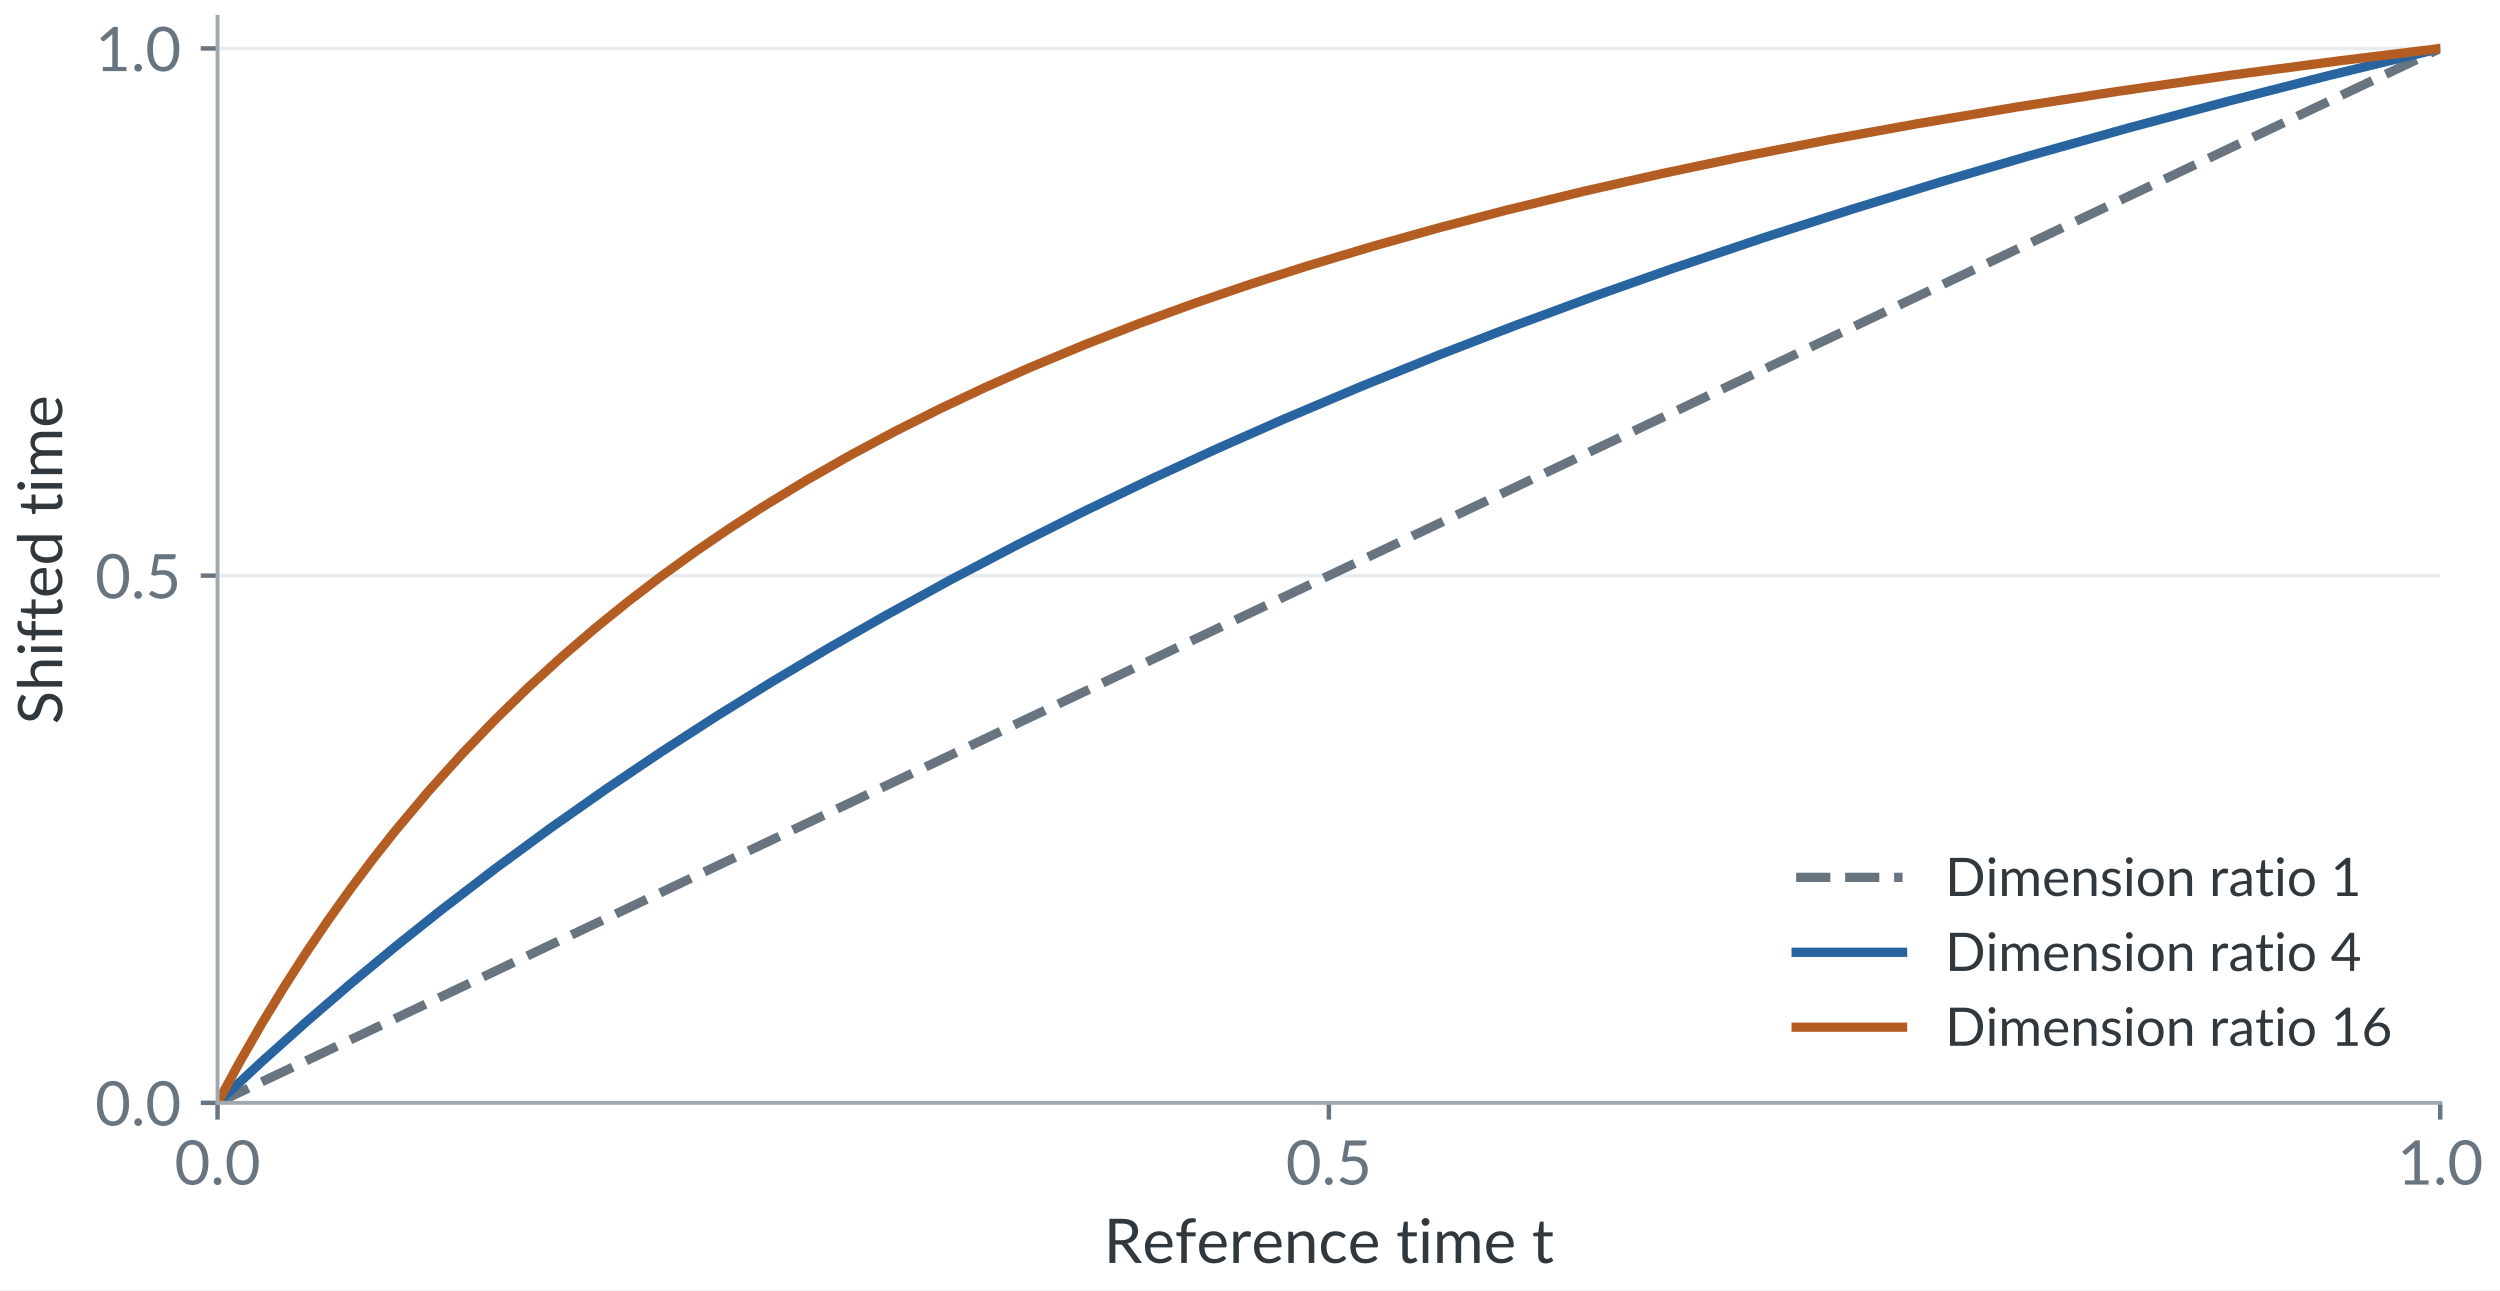
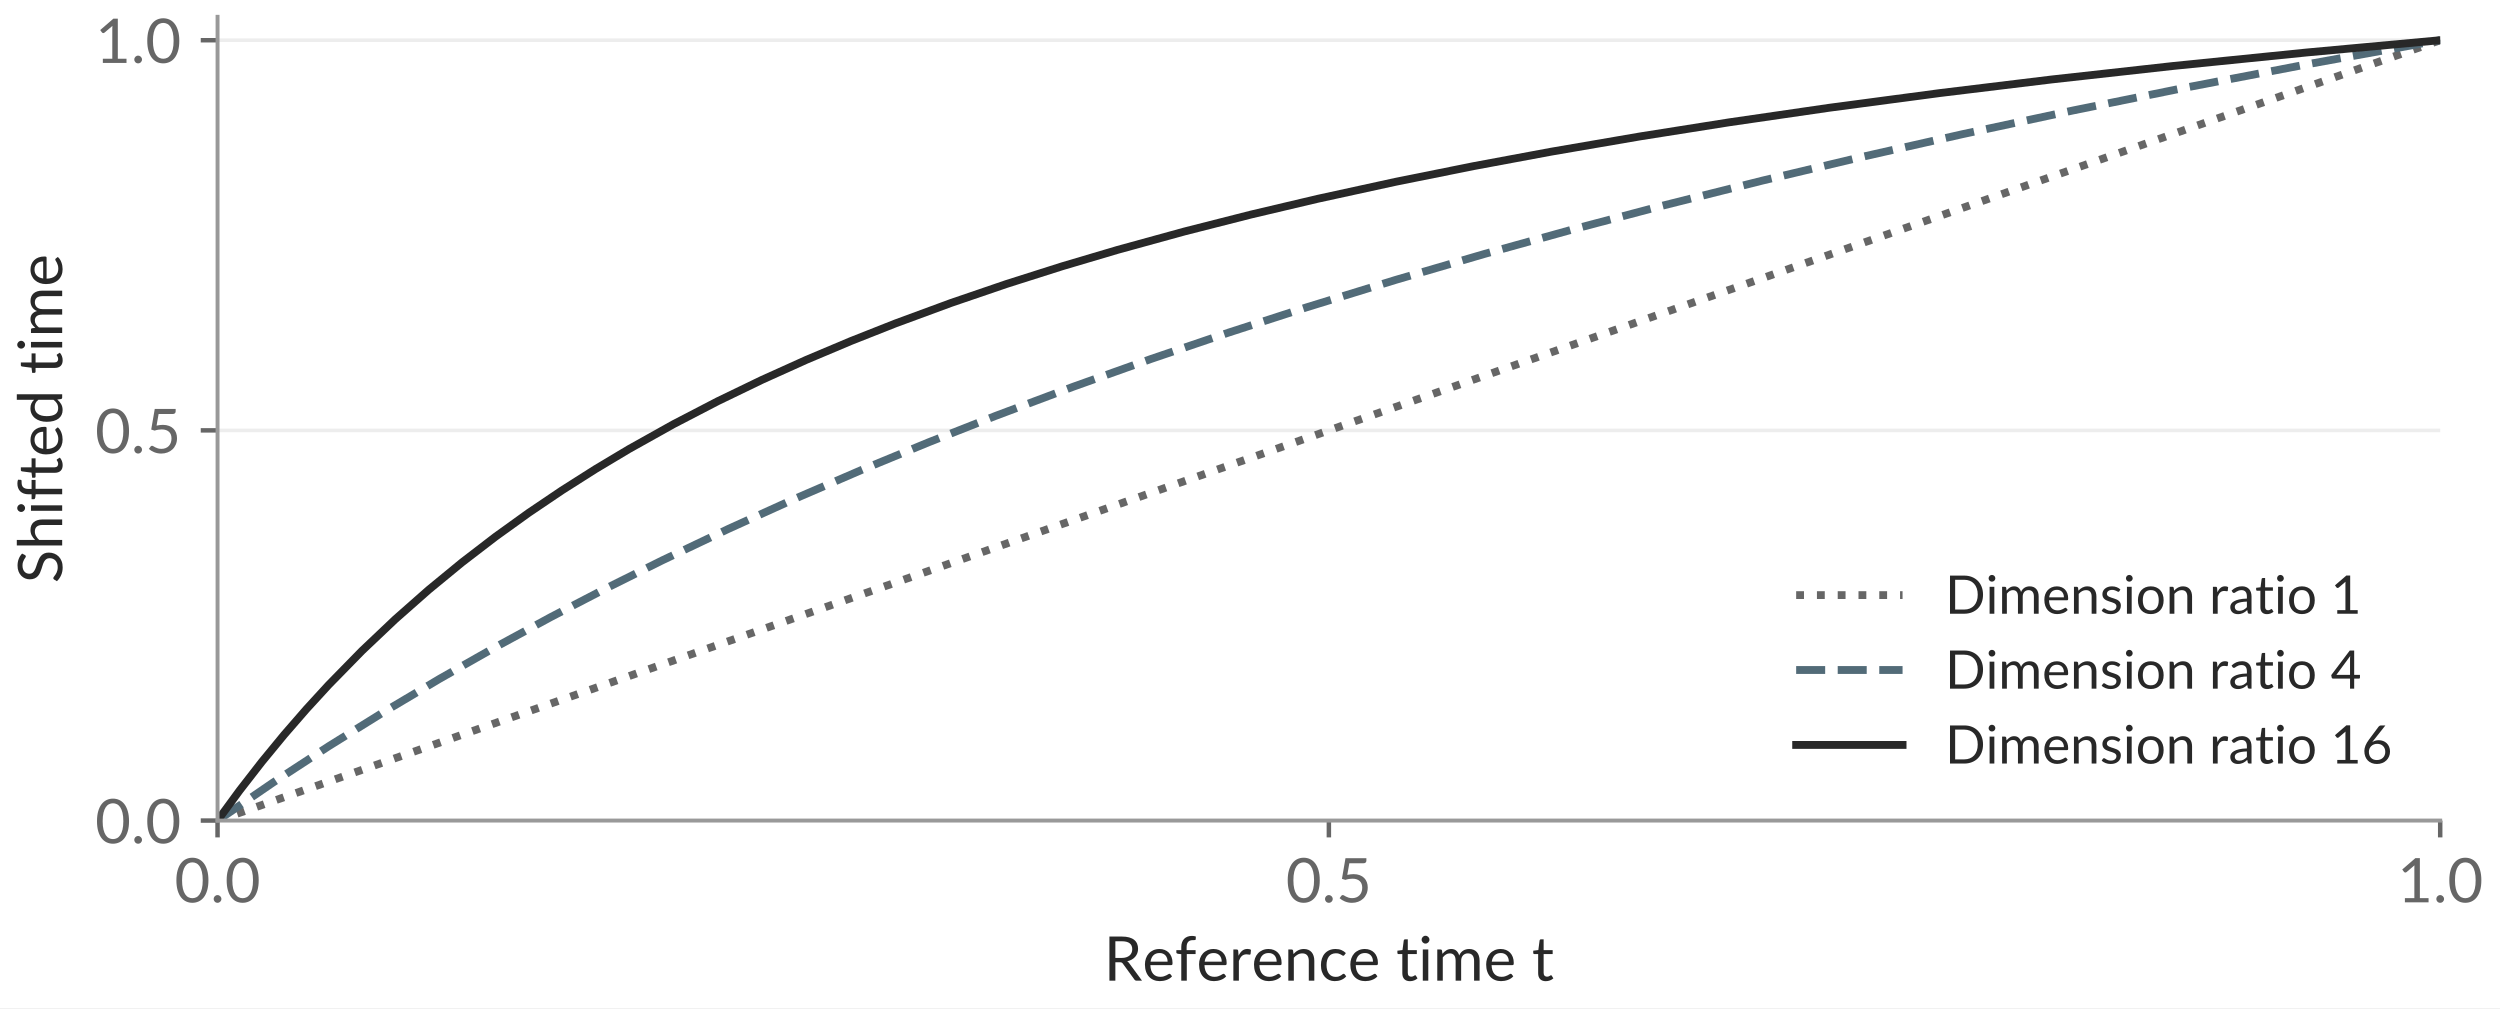
- <svg xmlns="http://www.w3.org/2000/svg" xmlns:xlink="http://www.w3.org/1999/xlink" width="446.4pt" height="230.4pt" viewBox="0 0 446.4 230.4" version="1.1">
+ <svg xmlns="http://www.w3.org/2000/svg" xmlns:xlink="http://www.w3.org/1999/xlink" width="446.4pt" height="180pt" viewBox="0 0 446.4 180" version="1.1">
  <defs>
    <style type="text/css">*{stroke-linejoin: round; stroke-linecap: butt}</style>
  </defs>
  <g id="figure_1">
    <g id="patch_1">
-       <path d="M 0 230.4 L 446.4 230.4 L 446.4 0 L 0 0 z " style="fill: #ffffff" />
+       <path d="M 0 180 L 446.4 180 L 446.4 0 L 0 0 z " style="fill: #ffffff" />
    </g>
    <g id="axes_1">
      <g id="patch_2">
-         <path d="M 38.845 196.921 L 435.722 196.921 L 435.722 3 L 38.845 3 z " style="fill: #ffffff" />
+         <path d="M 38.845 146.521 L 435.722 146.521 L 435.722 3 L 38.845 3 z " style="fill: #ffffff" />
      </g>
      <g id="matplotlib.axis_1">
        <g id="xtick_1">
          <g id="line2d_1">
            <defs>
-               <path id="mcfacce81b4" d="M 0 0 L 0 3 " style="stroke: #687580; stroke-width: 0.8" />
-             </defs>
-             <g>
-               <use xlink:href="#mcfacce81b4" x="38.845" y="196.921" style="fill: #687580; stroke: #687580; stroke-width: 0.8" />
+               <path id="mc2c6fb1d5d" d="M 0 0 L 0 3 " style="stroke: #666666; stroke-width: 0.8" />
+             </defs>
+             <g>
+               <use xlink:href="#mc2c6fb1d5d" x="38.845" y="146.521" style="fill: #666666; stroke: #666666; stroke-width: 0.8" />
            </g>
          </g>
          <g id="text_1">
-             <g style="fill: #687580" transform="translate(31.16727 211.5232) scale(0.11 -0.11)">
+             <g style="fill: #666666" transform="translate(31.16727 161.1232) scale(0.11 -0.11)">
              <defs>
                <path id="Lato-Regular-30" d="M 3520 2291 Q 3520 1690 3390 1250 Q 3261 810 3037 522 Q 2813 234 2507 93 Q 2202 -48 1853 -48 Q 1501 -48 1198 93 Q 896 234 672 522 Q 448 810 320 1250 Q 192 1690 192 2291 Q 192 2893 320 3334 Q 448 3776 672 4065 Q 896 4355 1198 4496 Q 1501 4637 1853 4637 Q 2202 4637 2507 4496 Q 2813 4355 3037 4065 Q 3261 3776 3390 3334 Q 3520 2893 3520 2291 z M 2928 2291 Q 2928 2816 2840 3173 Q 2752 3530 2603 3747 Q 2454 3965 2259 4059 Q 2064 4154 1853 4154 Q 1642 4154 1446 4059 Q 1251 3965 1104 3747 Q 957 3530 869 3173 Q 781 2816 781 2291 Q 781 1766 869 1411 Q 957 1056 1104 838 Q 1251 621 1446 526 Q 1642 432 1853 432 Q 2064 432 2259 526 Q 2454 621 2603 838 Q 2752 1056 2840 1411 Q 2928 1766 2928 2291 z " transform="scale(0.015625)" />
                <path id="Lato-Regular-2e" d="M 355 352 Q 355 435 385 508 Q 416 582 469 636 Q 522 691 595 723 Q 669 755 752 755 Q 835 755 908 723 Q 982 691 1036 636 Q 1091 582 1123 508 Q 1155 435 1155 352 Q 1155 266 1123 194 Q 1091 122 1036 67 Q 982 13 908 -17 Q 835 -48 752 -48 Q 669 -48 595 -17 Q 522 13 469 67 Q 416 122 385 194 Q 355 266 355 352 z " transform="scale(0.015625)" />
              </defs>
              <use xlink:href="#Lato-Regular-30" />
              <use xlink:href="#Lato-Regular-2e" transform="translate(58 0)" />
              <use xlink:href="#Lato-Regular-30" transform="translate(81.60001 0)" />
            </g>
          </g>
        </g>
        <g id="xtick_2">
          <g id="line2d_2">
            <g>
-               <use xlink:href="#mcfacce81b4" x="237.284" y="196.921" style="fill: #687580; stroke: #687580; stroke-width: 0.8" />
+               <use xlink:href="#mc2c6fb1d5d" x="237.284" y="146.521" style="fill: #666666; stroke: #666666; stroke-width: 0.8" />
            </g>
          </g>
          <g id="text_2">
-             <g style="fill: #687580" transform="translate(229.6059 211.5232) scale(0.11 -0.11)">
+             <g style="fill: #666666" transform="translate(229.6059 161.1232) scale(0.11 -0.11)">
              <defs>
                <path id="Lato-Regular-35" d="M 1158 2854 Q 1517 2931 1818 2931 Q 2176 2931 2451 2825 Q 2726 2720 2910 2534 Q 3094 2349 3188 2096 Q 3283 1843 3283 1546 Q 3283 1181 3156 886 Q 3030 592 2808 382 Q 2586 173 2285 61 Q 1984 -51 1635 -51 Q 1434 -51 1248 -11 Q 1062 29 900 96 Q 739 163 601 249 Q 464 336 358 432 L 534 675 Q 592 758 685 758 Q 749 758 829 708 Q 909 659 1024 598 Q 1139 538 1294 488 Q 1450 438 1664 438 Q 1904 438 2096 515 Q 2288 592 2425 734 Q 2563 877 2636 1075 Q 2710 1274 2710 1520 Q 2710 1734 2648 1907 Q 2586 2080 2459 2201 Q 2333 2323 2144 2390 Q 1955 2458 1702 2458 Q 1530 2458 1342 2429 Q 1155 2400 960 2336 L 602 2442 L 970 4586 L 3142 4586 L 3142 4336 Q 3142 4214 3067 4136 Q 2992 4058 2810 4058 L 1370 4058 L 1158 2854 z " transform="scale(0.015625)" />
              </defs>
              <use xlink:href="#Lato-Regular-30" />
              <use xlink:href="#Lato-Regular-2e" transform="translate(58 0)" />
              <use xlink:href="#Lato-Regular-35" transform="translate(81.60001 0)" />
            </g>
          </g>
        </g>
        <g id="xtick_3">
          <g id="line2d_3">
            <g>
-               <use xlink:href="#mcfacce81b4" x="435.722" y="196.921" style="fill: #687580; stroke: #687580; stroke-width: 0.8" />
+               <use xlink:href="#mc2c6fb1d5d" x="435.722" y="146.521" style="fill: #666666; stroke: #666666; stroke-width: 0.8" />
            </g>
          </g>
          <g id="text_3">
-             <g style="fill: #687580" transform="translate(428.0444 211.5232) scale(0.11 -0.11)">
+             <g style="fill: #666666" transform="translate(428.0444 161.1232) scale(0.11 -0.11)">
              <defs>
                <path id="Lato-Regular-31" d="M 3258 435 L 3258 0 L 800 0 L 800 435 L 1782 435 L 1782 3562 Q 1782 3702 1792 3846 L 976 3146 Q 934 3110 892 3102 Q 851 3094 816 3100 Q 781 3107 750 3126 Q 720 3146 704 3168 L 525 3414 L 1891 4595 L 2355 4595 L 2355 435 L 3258 435 z " transform="scale(0.015625)" />
              </defs>
              <use xlink:href="#Lato-Regular-31" />
              <use xlink:href="#Lato-Regular-2e" transform="translate(58 0)" />
              <use xlink:href="#Lato-Regular-30" transform="translate(81.60001 0)" />
            </g>
          </g>
        </g>
        <g id="text_4">
-           <g style="fill: #30383e" transform="translate(197.0914 225.5126) scale(0.11 -0.11)">
+           <g style="fill: #282828" transform="translate(197.0914 175.1126) scale(0.11 -0.11)">
            <defs>
              <path id="Lato-Regular-52" d="M 1856 2365 Q 2125 2365 2331 2430 Q 2538 2496 2677 2616 Q 2816 2736 2886 2902 Q 2957 3069 2957 3270 Q 2957 3680 2688 3888 Q 2419 4096 1882 4096 L 1203 4096 L 1203 2365 L 1856 2365 z M 3974 0 L 3424 0 Q 3254 0 3174 131 L 1984 1770 Q 1930 1846 1867 1880 Q 1805 1914 1674 1914 L 1203 1914 L 1203 0 L 586 0 L 586 4586 L 1882 4586 Q 2317 4586 2633 4498 Q 2950 4410 3156 4243 Q 3363 4077 3462 3841 Q 3562 3606 3562 3315 Q 3562 3072 3485 2861 Q 3408 2650 3262 2482 Q 3117 2314 2907 2195 Q 2698 2077 2432 2016 Q 2550 1949 2637 1821 L 3974 0 z " transform="scale(0.015625)" />
              <path id="Lato-Regular-65" d="M 2621 1974 Q 2621 2173 2565 2337 Q 2509 2502 2401 2622 Q 2294 2742 2140 2808 Q 1987 2874 1792 2874 Q 1382 2874 1144 2635 Q 906 2397 848 1974 L 2621 1974 z M 3082 454 Q 2976 326 2829 232 Q 2682 138 2514 77 Q 2346 16 2166 -14 Q 1987 -45 1811 -45 Q 1475 -45 1192 68 Q 909 182 702 401 Q 496 621 381 944 Q 266 1267 266 1686 Q 266 2026 370 2320 Q 474 2614 669 2830 Q 864 3046 1145 3169 Q 1427 3293 1779 3293 Q 2070 3293 2318 3195 Q 2566 3098 2747 2914 Q 2928 2730 3030 2459 Q 3133 2189 3133 1843 Q 3133 1709 3104 1664 Q 3075 1619 2995 1619 L 829 1619 Q 838 1312 913 1085 Q 989 858 1123 706 Q 1258 554 1443 478 Q 1629 403 1859 403 Q 2074 403 2229 452 Q 2384 502 2496 560 Q 2608 618 2683 667 Q 2758 717 2813 717 Q 2883 717 2922 662 L 3082 454 z " transform="scale(0.015625)" />
              <path id="Lato-Regular-66" d="M 662 0 L 662 2755 L 304 2797 Q 237 2813 193 2846 Q 150 2880 150 2944 L 150 3178 L 662 3178 L 662 3491 Q 662 3770 740 3986 Q 819 4202 964 4350 Q 1110 4499 1315 4576 Q 1520 4653 1776 4653 Q 1994 4653 2176 4589 L 2163 4304 Q 2157 4227 2078 4220 Q 2000 4214 1869 4214 Q 1722 4214 1602 4176 Q 1482 4138 1395 4051 Q 1309 3965 1262 3824 Q 1216 3683 1216 3475 L 1216 3178 L 2150 3178 L 2150 2765 L 1235 2765 L 1235 0 L 662 0 z " transform="scale(0.015625)" />
              <path id="Lato-Regular-72" d="M 992 2592 Q 1146 2925 1370 3112 Q 1594 3299 1917 3299 Q 2019 3299 2113 3276 Q 2208 3254 2282 3206 L 2240 2781 Q 2221 2701 2144 2701 Q 2099 2701 2012 2720 Q 1926 2739 1818 2739 Q 1664 2739 1544 2694 Q 1424 2650 1329 2562 Q 1235 2474 1160 2344 Q 1085 2214 1024 2048 L 1024 0 L 451 0 L 451 3242 L 778 3242 Q 870 3242 905 3206 Q 941 3171 954 3085 L 992 2592 z " transform="scale(0.015625)" />
              <path id="Lato-Regular-6e" d="M 989 2771 Q 1094 2890 1212 2986 Q 1331 3082 1464 3150 Q 1597 3219 1745 3256 Q 1894 3293 2067 3293 Q 2333 3293 2536 3205 Q 2739 3117 2875 2955 Q 3011 2794 3081 2566 Q 3152 2339 3152 2064 L 3152 0 L 2579 0 L 2579 2064 Q 2579 2432 2411 2635 Q 2243 2838 1901 2838 Q 1648 2838 1429 2716 Q 1210 2595 1024 2387 L 1024 0 L 451 0 L 451 3242 L 794 3242 Q 915 3242 944 3123 L 989 2771 z " transform="scale(0.015625)" />
              <path id="Lato-Regular-63" d="M 2707 2666 Q 2682 2630 2656 2611 Q 2630 2592 2586 2592 Q 2538 2592 2480 2632 Q 2422 2672 2337 2720 Q 2253 2768 2129 2808 Q 2006 2848 1827 2848 Q 1587 2848 1404 2763 Q 1222 2678 1099 2518 Q 976 2358 913 2131 Q 851 1904 851 1622 Q 851 1328 918 1099 Q 986 870 1109 715 Q 1232 560 1406 478 Q 1581 397 1798 397 Q 2006 397 2140 446 Q 2275 496 2363 557 Q 2451 618 2510 667 Q 2570 717 2627 717 Q 2698 717 2736 662 L 2896 454 Q 2790 323 2656 230 Q 2522 138 2366 75 Q 2211 13 2041 -16 Q 1872 -45 1696 -45 Q 1392 -45 1131 67 Q 870 179 678 392 Q 486 605 377 915 Q 269 1226 269 1622 Q 269 1984 369 2291 Q 470 2598 664 2820 Q 858 3043 1141 3168 Q 1424 3293 1792 3293 Q 2134 3293 2395 3182 Q 2656 3072 2858 2870 L 2707 2666 z " transform="scale(0.015625)" />
              <path id="Lato-Regular-20" transform="scale(0.015625)" />
              <path id="Lato-Regular-74" d="M 1446 -51 Q 1062 -51 856 163 Q 650 378 650 781 L 650 2765 L 259 2765 Q 208 2765 173 2795 Q 138 2826 138 2890 L 138 3117 L 669 3184 L 800 4186 Q 810 4234 843 4264 Q 877 4294 931 4294 L 1219 4294 L 1219 3178 L 2157 3178 L 2157 2765 L 1219 2765 L 1219 819 Q 1219 614 1318 515 Q 1418 416 1574 416 Q 1664 416 1729 440 Q 1795 464 1843 493 Q 1891 522 1924 546 Q 1958 570 1984 570 Q 2029 570 2064 515 L 2230 243 Q 2083 106 1875 27 Q 1667 -51 1446 -51 z " transform="scale(0.015625)" />
              <path id="Lato-Regular-69" d="M 1053 3242 L 1053 0 L 483 0 L 483 3242 L 1053 3242 z M 1174 4259 Q 1174 4176 1140 4104 Q 1107 4032 1051 3976 Q 995 3920 920 3888 Q 845 3856 762 3856 Q 678 3856 606 3888 Q 534 3920 480 3976 Q 426 4032 394 4104 Q 362 4176 362 4259 Q 362 4342 394 4417 Q 426 4493 480 4549 Q 534 4605 606 4637 Q 678 4669 762 4669 Q 845 4669 920 4637 Q 995 4605 1051 4549 Q 1107 4493 1140 4417 Q 1174 4342 1174 4259 z " transform="scale(0.015625)" />
              <path id="Lato-Regular-6d" d="M 451 0 L 451 3242 L 794 3242 Q 915 3242 944 3123 L 986 2790 Q 1165 3011 1389 3152 Q 1613 3293 1907 3293 Q 2234 3293 2437 3110 Q 2640 2928 2730 2618 Q 2800 2794 2910 2922 Q 3021 3050 3158 3133 Q 3296 3216 3451 3254 Q 3606 3293 3766 3293 Q 4022 3293 4222 3211 Q 4422 3130 4561 2973 Q 4701 2816 4774 2587 Q 4848 2358 4848 2064 L 4848 0 L 4275 0 L 4275 2064 Q 4275 2445 4108 2641 Q 3942 2838 3629 2838 Q 3488 2838 3361 2788 Q 3235 2739 3139 2643 Q 3043 2547 2987 2401 Q 2931 2256 2931 2064 L 2931 0 L 2358 0 L 2358 2064 Q 2358 2454 2201 2646 Q 2045 2838 1744 2838 Q 1533 2838 1353 2724 Q 1174 2611 1024 2416 L 1024 0 L 451 0 z " transform="scale(0.015625)" />
            </defs>
            <use xlink:href="#Lato-Regular-52" />
            <use xlink:href="#Lato-Regular-65" transform="translate(62.65001 0)" />
            <use xlink:href="#Lato-Regular-66" transform="translate(115.45 0)" />
            <use xlink:href="#Lato-Regular-65" transform="translate(150.5 0)" />
            <use xlink:href="#Lato-Regular-72" transform="translate(203.3 0)" />
            <use xlink:href="#Lato-Regular-65" transform="translate(239.7 0)" />
            <use xlink:href="#Lato-Regular-6e" transform="translate(292.5 0)" />
            <use xlink:href="#Lato-Regular-63" transform="translate(348.3 0)" />
            <use xlink:href="#Lato-Regular-65" transform="translate(396.05 0)" />
            <use xlink:href="#Lato-Regular-20" transform="translate(448.85 0)" />
            <use xlink:href="#Lato-Regular-74" transform="translate(474.45 0)" />
            <use xlink:href="#Lato-Regular-69" transform="translate(510.3 0)" />
            <use xlink:href="#Lato-Regular-6d" transform="translate(534.3 0)" />
            <use xlink:href="#Lato-Regular-65" transform="translate(616.5501 0)" />
            <use xlink:href="#Lato-Regular-20" transform="translate(669.3501 0)" />
            <use xlink:href="#Lato-Regular-74" transform="translate(694.9501 0)" />
          </g>
        </g>
      </g>
      <g id="matplotlib.axis_2">
        <g id="ytick_1">
          <g id="line2d_4">
-             <path d="M 38.845 196.921 L 435.722 196.921 " clip-path="url(#pb1c931f972)" style="fill: none; stroke: #e8ecef; stroke-width: 0.65; stroke-linecap: square" />
+             <path d="M 38.845 146.521 L 435.722 146.521 " clip-path="url(#p97320242a7)" style="fill: none; stroke: #ededed; stroke-width: 0.65; stroke-linecap: square" />
          </g>
          <g id="line2d_5">
            <defs>
-               <path id="m121368e97e" d="M 0 0 L -3 0 " style="stroke: #687580; stroke-width: 0.8" />
-             </defs>
-             <g>
-               <use xlink:href="#m121368e97e" x="38.845" y="196.921" style="fill: #687580; stroke: #687580; stroke-width: 0.8" />
+               <path id="mf7543dabbe" d="M 0 0 L -3 0 " style="stroke: #666666; stroke-width: 0.8" />
+             </defs>
+             <g>
+               <use xlink:href="#mf7543dabbe" x="38.845" y="146.521" style="fill: #666666; stroke: #666666; stroke-width: 0.8" />
            </g>
          </g>
          <g id="text_5">
-             <g style="fill: #687580" transform="translate(16.98962 200.9721) scale(0.11 -0.11)">
+             <g style="fill: #666666" transform="translate(16.98962 150.5721) scale(0.11 -0.11)">
              <use xlink:href="#Lato-Regular-30" />
              <use xlink:href="#Lato-Regular-2e" transform="translate(58 0)" />
              <use xlink:href="#Lato-Regular-30" transform="translate(81.60001 0)" />
            </g>
          </g>
        </g>
        <g id="ytick_2">
          <g id="line2d_6">
-             <path d="M 38.845 102.785 L 435.722 102.785 " clip-path="url(#pb1c931f972)" style="fill: none; stroke: #e8ecef; stroke-width: 0.65; stroke-linecap: square" />
+             <path d="M 38.845 76.851 L 435.722 76.851 " clip-path="url(#p97320242a7)" style="fill: none; stroke: #ededed; stroke-width: 0.65; stroke-linecap: square" />
          </g>
          <g id="line2d_7">
            <g>
-               <use xlink:href="#m121368e97e" x="38.845" y="102.785" style="fill: #687580; stroke: #687580; stroke-width: 0.8" />
+               <use xlink:href="#mf7543dabbe" x="38.845" y="76.851" style="fill: #666666; stroke: #666666; stroke-width: 0.8" />
            </g>
          </g>
          <g id="text_6">
-             <g style="fill: #687580" transform="translate(16.98962 106.8358) scale(0.11 -0.11)">
+             <g style="fill: #666666" transform="translate(16.98962 80.90183) scale(0.11 -0.11)">
              <use xlink:href="#Lato-Regular-30" />
              <use xlink:href="#Lato-Regular-2e" transform="translate(58 0)" />
              <use xlink:href="#Lato-Regular-35" transform="translate(81.60001 0)" />
            </g>
          </g>
        </g>
        <g id="ytick_3">
          <g id="line2d_8">
-             <path d="M 38.845 8.648 L 435.722 8.648 " clip-path="url(#pb1c931f972)" style="fill: none; stroke: #e8ecef; stroke-width: 0.65; stroke-linecap: square" />
+             <path d="M 38.845 7.18 L 435.722 7.18 " clip-path="url(#p97320242a7)" style="fill: none; stroke: #ededed; stroke-width: 0.65; stroke-linecap: square" />
          </g>
          <g id="line2d_9">
            <g>
-               <use xlink:href="#m121368e97e" x="38.845" y="8.648" style="fill: #687580; stroke: #687580; stroke-width: 0.8" />
+               <use xlink:href="#mf7543dabbe" x="38.845" y="7.18" style="fill: #666666; stroke: #666666; stroke-width: 0.8" />
            </g>
          </g>
          <g id="text_7">
-             <g style="fill: #687580" transform="translate(16.98962 12.69951) scale(0.11 -0.11)">
+             <g style="fill: #666666" transform="translate(16.98962 11.23155) scale(0.11 -0.11)">
              <use xlink:href="#Lato-Regular-31" />
              <use xlink:href="#Lato-Regular-2e" transform="translate(58 0)" />
              <use xlink:href="#Lato-Regular-30" transform="translate(81.60001 0)" />
            </g>
          </g>
        </g>
        <g id="text_8">
-           <g style="fill: #30383e" transform="translate(11.10243 129.3427) rotate(-90) scale(0.11 -0.11)">
+           <g style="fill: #282828" transform="translate(11.10243 104.1427) rotate(-90) scale(0.11 -0.11)">
            <defs>
              <path id="Lato-Regular-53" d="M 2931 3869 Q 2902 3821 2868 3797 Q 2835 3773 2787 3773 Q 2733 3773 2659 3827 Q 2586 3882 2475 3947 Q 2365 4013 2209 4067 Q 2054 4122 1834 4122 Q 1626 4122 1467 4066 Q 1309 4010 1201 3914 Q 1094 3818 1040 3688 Q 986 3558 986 3408 Q 986 3216 1080 3089 Q 1174 2963 1329 2873 Q 1485 2784 1681 2718 Q 1878 2653 2084 2582 Q 2291 2512 2488 2424 Q 2685 2336 2840 2201 Q 2995 2067 3089 1872 Q 3184 1677 3184 1392 Q 3184 1091 3081 827 Q 2979 563 2782 368 Q 2586 173 2299 61 Q 2013 -51 1648 -51 Q 1200 -51 835 110 Q 470 272 211 547 L 390 842 Q 416 877 453 901 Q 490 925 534 925 Q 576 925 629 891 Q 682 858 749 806 Q 816 755 902 694 Q 989 634 1099 582 Q 1210 531 1350 497 Q 1491 464 1667 464 Q 1888 464 2061 525 Q 2234 586 2354 696 Q 2474 806 2538 960 Q 2602 1114 2602 1302 Q 2602 1510 2507 1643 Q 2413 1776 2259 1865 Q 2106 1955 1907 2017 Q 1709 2080 1504 2145 Q 1299 2211 1100 2297 Q 902 2384 748 2521 Q 595 2659 500 2865 Q 406 3072 406 3376 Q 406 3619 500 3846 Q 595 4074 776 4250 Q 957 4426 1221 4531 Q 1485 4637 1827 4637 Q 2211 4637 2526 4515 Q 2842 4394 3082 4163 L 2931 3869 z " transform="scale(0.015625)" />
              <path id="Lato-Regular-68" d="M 1024 2810 Q 1232 3030 1485 3161 Q 1738 3293 2067 3293 Q 2333 3293 2536 3205 Q 2739 3117 2875 2955 Q 3011 2794 3081 2566 Q 3152 2339 3152 2064 L 3152 0 L 2579 0 L 2579 2064 Q 2579 2432 2411 2635 Q 2243 2838 1901 2838 Q 1648 2838 1429 2716 Q 1210 2595 1024 2387 L 1024 0 L 451 0 L 451 4714 L 1024 4714 L 1024 2810 z " transform="scale(0.015625)" />
              <path id="Lato-Regular-64" d="M 2563 2470 Q 2403 2685 2217 2769 Q 2032 2854 1802 2854 Q 1350 2854 1107 2531 Q 864 2208 864 1610 Q 864 1293 918 1067 Q 973 842 1078 696 Q 1184 550 1337 483 Q 1491 416 1686 416 Q 1968 416 2177 544 Q 2387 672 2563 906 L 2563 2470 z M 3133 4714 L 3133 0 L 2794 0 Q 2672 0 2640 118 L 2589 512 Q 2381 262 2115 108 Q 1850 -45 1501 -45 Q 1222 -45 995 62 Q 768 170 608 378 Q 448 586 361 896 Q 275 1206 275 1610 Q 275 1968 371 2277 Q 467 2586 646 2813 Q 826 3040 1086 3169 Q 1347 3299 1674 3299 Q 1971 3299 2184 3198 Q 2397 3098 2563 2918 L 2563 4714 L 3133 4714 z " transform="scale(0.015625)" />
            </defs>
            <use xlink:href="#Lato-Regular-53" />
            <use xlink:href="#Lato-Regular-68" transform="translate(54.25 0)" />
            <use xlink:href="#Lato-Regular-69" transform="translate(110.05 0)" />
            <use xlink:href="#Lato-Regular-66" transform="translate(134.05 0)" />
            <use xlink:href="#Lato-Regular-74" transform="translate(169.1 0)" />
            <use xlink:href="#Lato-Regular-65" transform="translate(204.95 0)" />
            <use xlink:href="#Lato-Regular-64" transform="translate(257.75 0)" />
            <use xlink:href="#Lato-Regular-20" transform="translate(313.75 0)" />
            <use xlink:href="#Lato-Regular-74" transform="translate(339.35 0)" />
            <use xlink:href="#Lato-Regular-69" transform="translate(375.2 0)" />
            <use xlink:href="#Lato-Regular-6d" transform="translate(399.2 0)" />
            <use xlink:href="#Lato-Regular-65" transform="translate(481.45 0)" />
          </g>
        </g>
      </g>
      <g id="line2d_10">
-         <path d="M 38.845 196.921 L 435.722 8.648 L 435.722 8.648 " clip-path="url(#pb1c931f972)" style="fill: none; stroke-dasharray: 6.105,2.64; stroke-dashoffset: 0; stroke: #687580; stroke-width: 1.65" />
+         <path d="M 38.845 146.521 L 435.722 7.18 L 435.722 7.18 " clip-path="url(#p97320242a7)" style="fill: none; stroke-dasharray: 1.4,2.31; stroke-dashoffset: 0; stroke: #666666; stroke-width: 1.4" />
      </g>
      <g id="line2d_11">
-         <path d="M 38.845 196.921 L 46.782 189.538 L 54.72 182.439 L 62.658 175.607 L 70.595 169.029 L 78.533 162.69 L 88.455 155.083 L 98.377 147.806 L 108.298 140.84 L 118.22 134.163 L 128.142 127.76 L 138.064 121.612 L 147.986 115.705 L 157.908 110.026 L 169.814 103.493 L 181.721 97.247 L 193.627 91.272 L 205.533 85.548 L 217.44 80.062 L 229.346 74.798 L 243.237 68.921 L 257.127 63.308 L 271.018 57.944 L 284.909 52.811 L 298.799 47.896 L 314.675 42.526 L 330.55 37.405 L 346.425 32.514 L 362.3 27.839 L 380.159 22.819 L 398.019 18.037 L 415.878 13.476 L 435.722 8.648 L 435.722 8.648 " clip-path="url(#pb1c931f972)" style="fill: none; stroke: #2864a0; stroke-width: 1.65; stroke-linecap: square" />
+         <path d="M 38.845 146.521 L 48.767 139.724 L 58.689 133.25 L 68.611 127.078 L 78.533 121.186 L 88.455 115.556 L 98.377 110.171 L 108.298 105.015 L 118.22 100.074 L 130.127 94.41 L 142.033 89.015 L 153.939 83.872 L 165.846 78.962 L 177.752 74.27 L 191.643 69.054 L 205.533 64.094 L 219.424 59.373 L 233.315 54.874 L 249.19 49.984 L 265.065 45.344 L 280.94 40.934 L 296.815 36.738 L 314.675 32.254 L 332.534 28.001 L 350.394 23.964 L 370.237 19.71 L 390.081 15.681 L 411.909 11.49 L 433.738 7.53 L 435.722 7.18 L 435.722 7.18 " clip-path="url(#p97320242a7)" style="fill: none; stroke-dasharray: 5.18,2.24; stroke-dashoffset: 0; stroke: #526b78; stroke-width: 1.4" />
      </g>
      <g id="line2d_12">
-         <path d="M 38.845 196.921 L 42.814 189.609 L 46.782 182.712 L 50.751 176.194 L 54.72 170.025 L 58.689 164.178 L 62.658 158.628 L 66.626 153.354 L 70.595 148.335 L 76.548 141.245 L 82.501 134.635 L 88.455 128.458 L 94.408 122.673 L 100.361 117.243 L 106.314 112.136 L 112.267 107.325 L 118.22 102.785 L 124.174 98.493 L 130.127 94.429 L 136.08 90.577 L 144.017 85.741 L 151.955 81.217 L 159.892 76.977 L 167.83 72.995 L 175.768 69.247 L 183.705 65.714 L 193.627 61.573 L 203.549 57.708 L 213.471 54.094 L 223.393 50.705 L 233.315 47.523 L 245.221 43.95 L 257.127 40.619 L 269.034 37.508 L 282.924 34.126 L 296.815 30.986 L 310.706 28.061 L 326.581 24.955 L 342.456 22.076 L 360.315 19.078 L 378.175 16.306 L 398.019 13.463 L 417.863 10.84 L 435.722 8.648 L 435.722 8.648 " clip-path="url(#pb1c931f972)" style="fill: none; stroke: #b45d23; stroke-width: 1.65; stroke-linecap: square" />
+         <path d="M 38.845 146.521 L 42.814 141.11 L 46.782 136.005 L 50.751 131.181 L 54.72 126.615 L 58.689 122.288 L 64.642 116.204 L 70.595 110.562 L 76.548 105.315 L 82.501 100.423 L 88.455 95.852 L 94.408 91.57 L 100.361 87.551 L 106.314 83.772 L 112.267 80.211 L 120.205 75.772 L 128.142 71.651 L 136.08 67.816 L 144.017 64.236 L 151.955 60.889 L 159.892 57.751 L 169.814 54.094 L 179.736 50.703 L 189.658 47.55 L 199.58 44.611 L 211.486 41.336 L 223.393 38.307 L 235.299 35.497 L 249.19 32.466 L 263.081 29.671 L 276.971 27.086 L 292.846 24.359 L 308.721 21.848 L 326.581 19.249 L 346.425 16.61 L 366.269 14.198 L 388.097 11.774 L 411.909 9.369 L 435.722 7.18 L 435.722 7.18 " clip-path="url(#p97320242a7)" style="fill: none; stroke: #282828; stroke-width: 1.4; stroke-linecap: square" />
      </g>
      <g id="patch_3">
-         <path d="M 38.845 196.921 L 38.845 3 " style="fill: none; stroke: #a1a9b0; stroke-width: 0.7; stroke-linejoin: miter; stroke-linecap: square" />
+         <path d="M 38.845 146.521 L 38.845 3 " style="fill: none; stroke: #999999; stroke-width: 0.7; stroke-linejoin: miter; stroke-linecap: square" />
      </g>
      <g id="patch_4">
-         <path d="M 38.845 196.921 L 435.722 196.921 " style="fill: none; stroke: #a1a9b0; stroke-width: 0.7; stroke-linejoin: miter; stroke-linecap: square" />
+         <path d="M 38.845 146.521 L 435.722 146.521 " style="fill: none; stroke: #999999; stroke-width: 0.7; stroke-linejoin: miter; stroke-linecap: square" />
      </g>
      <g id="legend_1">
        <g id="line2d_13">
-           <path d="M 320.722 156.662 L 330.222 156.662 L 339.722 156.662 " style="fill: none; stroke-dasharray: 6.105,2.64; stroke-dashoffset: 0; stroke: #687580; stroke-width: 1.65" />
+           <path d="M 320.722 106.262 L 330.222 106.262 L 339.722 106.262 " style="fill: none; stroke-dasharray: 1.4,2.31; stroke-dashoffset: 0; stroke: #666666; stroke-width: 1.4" />
        </g>
        <g id="text_9">
-           <g style="fill: #30383e" transform="translate(347.3216 159.9868) scale(0.095 -0.095)">
+           <g style="fill: #282828" transform="translate(347.3216 109.5868) scale(0.095 -0.095)">
            <defs>
              <path id="Lato-Regular-44" d="M 4560 2291 Q 4560 1776 4397 1353 Q 4234 931 3936 630 Q 3638 330 3220 165 Q 2803 0 2298 0 L 586 0 L 586 4586 L 2298 4586 Q 2803 4586 3220 4421 Q 3638 4256 3936 3953 Q 4234 3651 4397 3228 Q 4560 2806 4560 2291 z M 3923 2291 Q 3923 2714 3808 3046 Q 3693 3379 3481 3609 Q 3270 3840 2969 3961 Q 2669 4083 2298 4083 L 1206 4083 L 1206 502 L 2298 502 Q 2669 502 2969 624 Q 3270 746 3481 974 Q 3693 1203 3808 1536 Q 3923 1869 3923 2291 z " transform="scale(0.015625)" />
              <path id="Lato-Regular-73" d="M 2339 2707 Q 2301 2637 2221 2637 Q 2173 2637 2112 2672 Q 2051 2707 1963 2750 Q 1875 2794 1753 2830 Q 1632 2867 1466 2867 Q 1322 2867 1206 2830 Q 1091 2794 1009 2730 Q 928 2666 885 2581 Q 842 2496 842 2397 Q 842 2272 914 2189 Q 986 2106 1104 2045 Q 1222 1984 1372 1937 Q 1523 1891 1681 1838 Q 1840 1786 1990 1722 Q 2141 1658 2259 1562 Q 2378 1466 2450 1326 Q 2522 1187 2522 992 Q 2522 768 2442 577 Q 2362 387 2205 248 Q 2048 109 1821 29 Q 1594 -51 1296 -51 Q 957 -51 681 59 Q 406 170 214 342 L 349 560 Q 374 602 409 624 Q 445 646 499 646 Q 557 646 621 601 Q 685 557 776 502 Q 867 448 998 403 Q 1130 358 1325 358 Q 1491 358 1616 401 Q 1741 445 1824 518 Q 1907 592 1947 688 Q 1987 784 1987 893 Q 1987 1027 1915 1115 Q 1843 1203 1724 1265 Q 1606 1328 1454 1374 Q 1302 1421 1144 1472 Q 986 1523 834 1588 Q 682 1654 563 1753 Q 445 1853 373 1998 Q 301 2144 301 2352 Q 301 2538 377 2709 Q 454 2880 601 3009 Q 749 3139 963 3216 Q 1178 3293 1453 3293 Q 1773 3293 2027 3192 Q 2282 3091 2467 2915 L 2339 2707 z " transform="scale(0.015625)" />
              <path id="Lato-Regular-6f" d="M 1818 3293 Q 2173 3293 2457 3174 Q 2742 3056 2944 2838 Q 3146 2621 3253 2312 Q 3360 2003 3360 1622 Q 3360 1238 3253 931 Q 3146 624 2944 406 Q 2742 189 2457 72 Q 2173 -45 1818 -45 Q 1459 -45 1172 72 Q 886 189 684 406 Q 483 624 376 931 Q 269 1238 269 1622 Q 269 2003 376 2312 Q 483 2621 684 2838 Q 886 3056 1172 3174 Q 1459 3293 1818 3293 z M 1818 400 Q 2298 400 2534 721 Q 2771 1043 2771 1619 Q 2771 2198 2534 2521 Q 2298 2845 1818 2845 Q 1574 2845 1393 2761 Q 1213 2678 1093 2521 Q 973 2365 913 2136 Q 854 1907 854 1619 Q 854 1043 1092 721 Q 1331 400 1818 400 z " transform="scale(0.015625)" />
              <path id="Lato-Regular-61" d="M 2208 1459 Q 1814 1446 1537 1396 Q 1261 1347 1086 1267 Q 912 1187 833 1078 Q 755 970 755 835 Q 755 707 796 614 Q 838 522 910 462 Q 982 403 1080 376 Q 1178 349 1290 349 Q 1440 349 1565 379 Q 1690 410 1800 467 Q 1910 525 2011 605 Q 2112 685 2208 787 L 2208 1459 z M 368 2784 Q 637 3043 947 3171 Q 1258 3299 1635 3299 Q 1907 3299 2118 3209 Q 2330 3120 2474 2960 Q 2618 2800 2691 2573 Q 2765 2346 2765 2074 L 2765 0 L 2512 0 Q 2429 0 2384 27 Q 2339 54 2314 134 L 2250 442 Q 2122 323 2000 232 Q 1878 141 1744 78 Q 1610 16 1458 -17 Q 1306 -51 1120 -51 Q 931 -51 764 1 Q 598 54 475 160 Q 352 266 280 427 Q 208 589 208 810 Q 208 1002 313 1179 Q 419 1357 656 1494 Q 893 1632 1273 1720 Q 1654 1808 2208 1821 L 2208 2074 Q 2208 2451 2045 2644 Q 1882 2838 1568 2838 Q 1357 2838 1214 2785 Q 1072 2733 968 2667 Q 864 2602 789 2549 Q 714 2496 640 2496 Q 582 2496 540 2526 Q 499 2557 470 2602 L 368 2784 z " transform="scale(0.015625)" />
            </defs>
            <use xlink:href="#Lato-Regular-44" />
            <use xlink:href="#Lato-Regular-69" transform="translate(76.05002 0)" />
            <use xlink:href="#Lato-Regular-6d" transform="translate(100.05 0)" />
            <use xlink:href="#Lato-Regular-65" transform="translate(182.3 0)" />
            <use xlink:href="#Lato-Regular-6e" transform="translate(235.1 0)" />
            <use xlink:href="#Lato-Regular-73" transform="translate(290.9 0)" />
            <use xlink:href="#Lato-Regular-69" transform="translate(334.2 0)" />
            <use xlink:href="#Lato-Regular-6f" transform="translate(358.2 0)" />
            <use xlink:href="#Lato-Regular-6e" transform="translate(414.9001 0)" />
            <use xlink:href="#Lato-Regular-20" transform="translate(470.7001 0)" />
            <use xlink:href="#Lato-Regular-72" transform="translate(496.3001 0)" />
            <use xlink:href="#Lato-Regular-61" transform="translate(532.7001 0)" />
            <use xlink:href="#Lato-Regular-74" transform="translate(582.4001 0)" />
            <use xlink:href="#Lato-Regular-69" transform="translate(618.2501 0)" />
            <use xlink:href="#Lato-Regular-6f" transform="translate(642.2501 0)" />
            <use xlink:href="#Lato-Regular-20" transform="translate(698.9501 0)" />
            <use xlink:href="#Lato-Regular-31" transform="translate(724.5501 0)" />
          </g>
        </g>
        <g id="line2d_14">
-           <path d="M 320.722 170.039 L 330.222 170.039 L 339.722 170.039 " style="fill: none; stroke: #2864a0; stroke-width: 1.65; stroke-linecap: square" />
+           <path d="M 320.722 119.639 L 330.222 119.639 L 339.722 119.639 " style="fill: none; stroke-dasharray: 5.18,2.24; stroke-dashoffset: 0; stroke: #526b78; stroke-width: 1.4" />
        </g>
        <g id="text_10">
-           <g style="fill: #30383e" transform="translate(347.3216 173.364) scale(0.095 -0.095)">
+           <g style="fill: #282828" transform="translate(347.3216 122.964) scale(0.095 -0.095)">
            <defs>
              <path id="Lato-Regular-34" d="M 2336 1654 L 2336 3546 Q 2336 3629 2342 3728 Q 2349 3827 2362 3930 L 691 1654 L 2336 1654 z M 3530 1654 L 3530 1328 Q 3530 1277 3499 1241 Q 3469 1206 3405 1206 L 2835 1206 L 2835 0 L 2336 0 L 2336 1206 L 301 1206 Q 237 1206 190 1243 Q 144 1280 131 1334 L 74 1626 L 2304 4586 L 2835 4586 L 2835 1654 L 3530 1654 z " transform="scale(0.015625)" />
            </defs>
            <use xlink:href="#Lato-Regular-44" />
            <use xlink:href="#Lato-Regular-69" transform="translate(76.05002 0)" />
            <use xlink:href="#Lato-Regular-6d" transform="translate(100.05 0)" />
            <use xlink:href="#Lato-Regular-65" transform="translate(182.3 0)" />
            <use xlink:href="#Lato-Regular-6e" transform="translate(235.1 0)" />
            <use xlink:href="#Lato-Regular-73" transform="translate(290.9 0)" />
            <use xlink:href="#Lato-Regular-69" transform="translate(334.2 0)" />
            <use xlink:href="#Lato-Regular-6f" transform="translate(358.2 0)" />
            <use xlink:href="#Lato-Regular-6e" transform="translate(414.9001 0)" />
            <use xlink:href="#Lato-Regular-20" transform="translate(470.7001 0)" />
            <use xlink:href="#Lato-Regular-72" transform="translate(496.3001 0)" />
            <use xlink:href="#Lato-Regular-61" transform="translate(532.7001 0)" />
            <use xlink:href="#Lato-Regular-74" transform="translate(582.4001 0)" />
            <use xlink:href="#Lato-Regular-69" transform="translate(618.2501 0)" />
            <use xlink:href="#Lato-Regular-6f" transform="translate(642.2501 0)" />
            <use xlink:href="#Lato-Regular-20" transform="translate(698.9501 0)" />
            <use xlink:href="#Lato-Regular-34" transform="translate(724.5501 0)" />
          </g>
        </g>
        <g id="line2d_15">
-           <path d="M 320.722 183.416 L 330.222 183.416 L 339.722 183.416 " style="fill: none; stroke: #b45d23; stroke-width: 1.65; stroke-linecap: square" />
+           <path d="M 320.722 133.016 L 330.222 133.016 L 339.722 133.016 " style="fill: none; stroke: #282828; stroke-width: 1.4; stroke-linecap: square" />
        </g>
        <g id="text_11">
-           <g style="fill: #30383e" transform="translate(347.3216 186.7412) scale(0.095 -0.095)">
+           <g style="fill: #282828" transform="translate(347.3216 136.3412) scale(0.095 -0.095)">
            <defs>
              <path id="Lato-Regular-36" d="M 1850 422 Q 2080 422 2267 496 Q 2454 570 2587 701 Q 2720 832 2792 1011 Q 2864 1190 2864 1402 Q 2864 1626 2793 1806 Q 2723 1987 2593 2113 Q 2464 2240 2285 2307 Q 2106 2374 1891 2374 Q 1661 2374 1475 2296 Q 1290 2218 1160 2085 Q 1030 1952 961 1777 Q 893 1603 893 1414 Q 893 1194 957 1011 Q 1021 829 1144 697 Q 1267 566 1444 494 Q 1622 422 1850 422 z M 1517 2867 Q 1456 2790 1400 2718 Q 1344 2646 1293 2576 Q 1456 2688 1651 2749 Q 1846 2810 2077 2810 Q 2355 2810 2601 2718 Q 2848 2627 3032 2452 Q 3216 2278 3325 2024 Q 3434 1770 3434 1443 Q 3434 1126 3318 854 Q 3203 582 2996 380 Q 2790 179 2500 64 Q 2211 -51 1862 -51 Q 1517 -51 1235 59 Q 954 170 757 373 Q 560 576 453 865 Q 346 1155 346 1514 Q 346 1814 478 2155 Q 611 2496 902 2883 L 2067 4448 Q 2112 4506 2190 4546 Q 2269 4586 2371 4586 L 2877 4586 L 1517 2867 z " transform="scale(0.015625)" />
            </defs>
            <use xlink:href="#Lato-Regular-44" />
            <use xlink:href="#Lato-Regular-69" transform="translate(76.05002 0)" />
            <use xlink:href="#Lato-Regular-6d" transform="translate(100.05 0)" />
            <use xlink:href="#Lato-Regular-65" transform="translate(182.3 0)" />
            <use xlink:href="#Lato-Regular-6e" transform="translate(235.1 0)" />
            <use xlink:href="#Lato-Regular-73" transform="translate(290.9 0)" />
            <use xlink:href="#Lato-Regular-69" transform="translate(334.2 0)" />
            <use xlink:href="#Lato-Regular-6f" transform="translate(358.2 0)" />
            <use xlink:href="#Lato-Regular-6e" transform="translate(414.9001 0)" />
            <use xlink:href="#Lato-Regular-20" transform="translate(470.7001 0)" />
            <use xlink:href="#Lato-Regular-72" transform="translate(496.3001 0)" />
            <use xlink:href="#Lato-Regular-61" transform="translate(532.7001 0)" />
            <use xlink:href="#Lato-Regular-74" transform="translate(582.4001 0)" />
            <use xlink:href="#Lato-Regular-69" transform="translate(618.2501 0)" />
            <use xlink:href="#Lato-Regular-6f" transform="translate(642.2501 0)" />
            <use xlink:href="#Lato-Regular-20" transform="translate(698.9501 0)" />
            <use xlink:href="#Lato-Regular-31" transform="translate(724.5501 0)" />
            <use xlink:href="#Lato-Regular-36" transform="translate(782.5501 0)" />
          </g>
        </g>
      </g>
    </g>
  </g>
  <defs>
-     <clipPath id="pb1c931f972">
-       <rect x="38.845" y="3" width="396.877" height="193.921" />
+     <clipPath id="p97320242a7">
+       <rect x="38.845" y="3" width="396.877" height="143.521" />
    </clipPath>
  </defs>
</svg>
